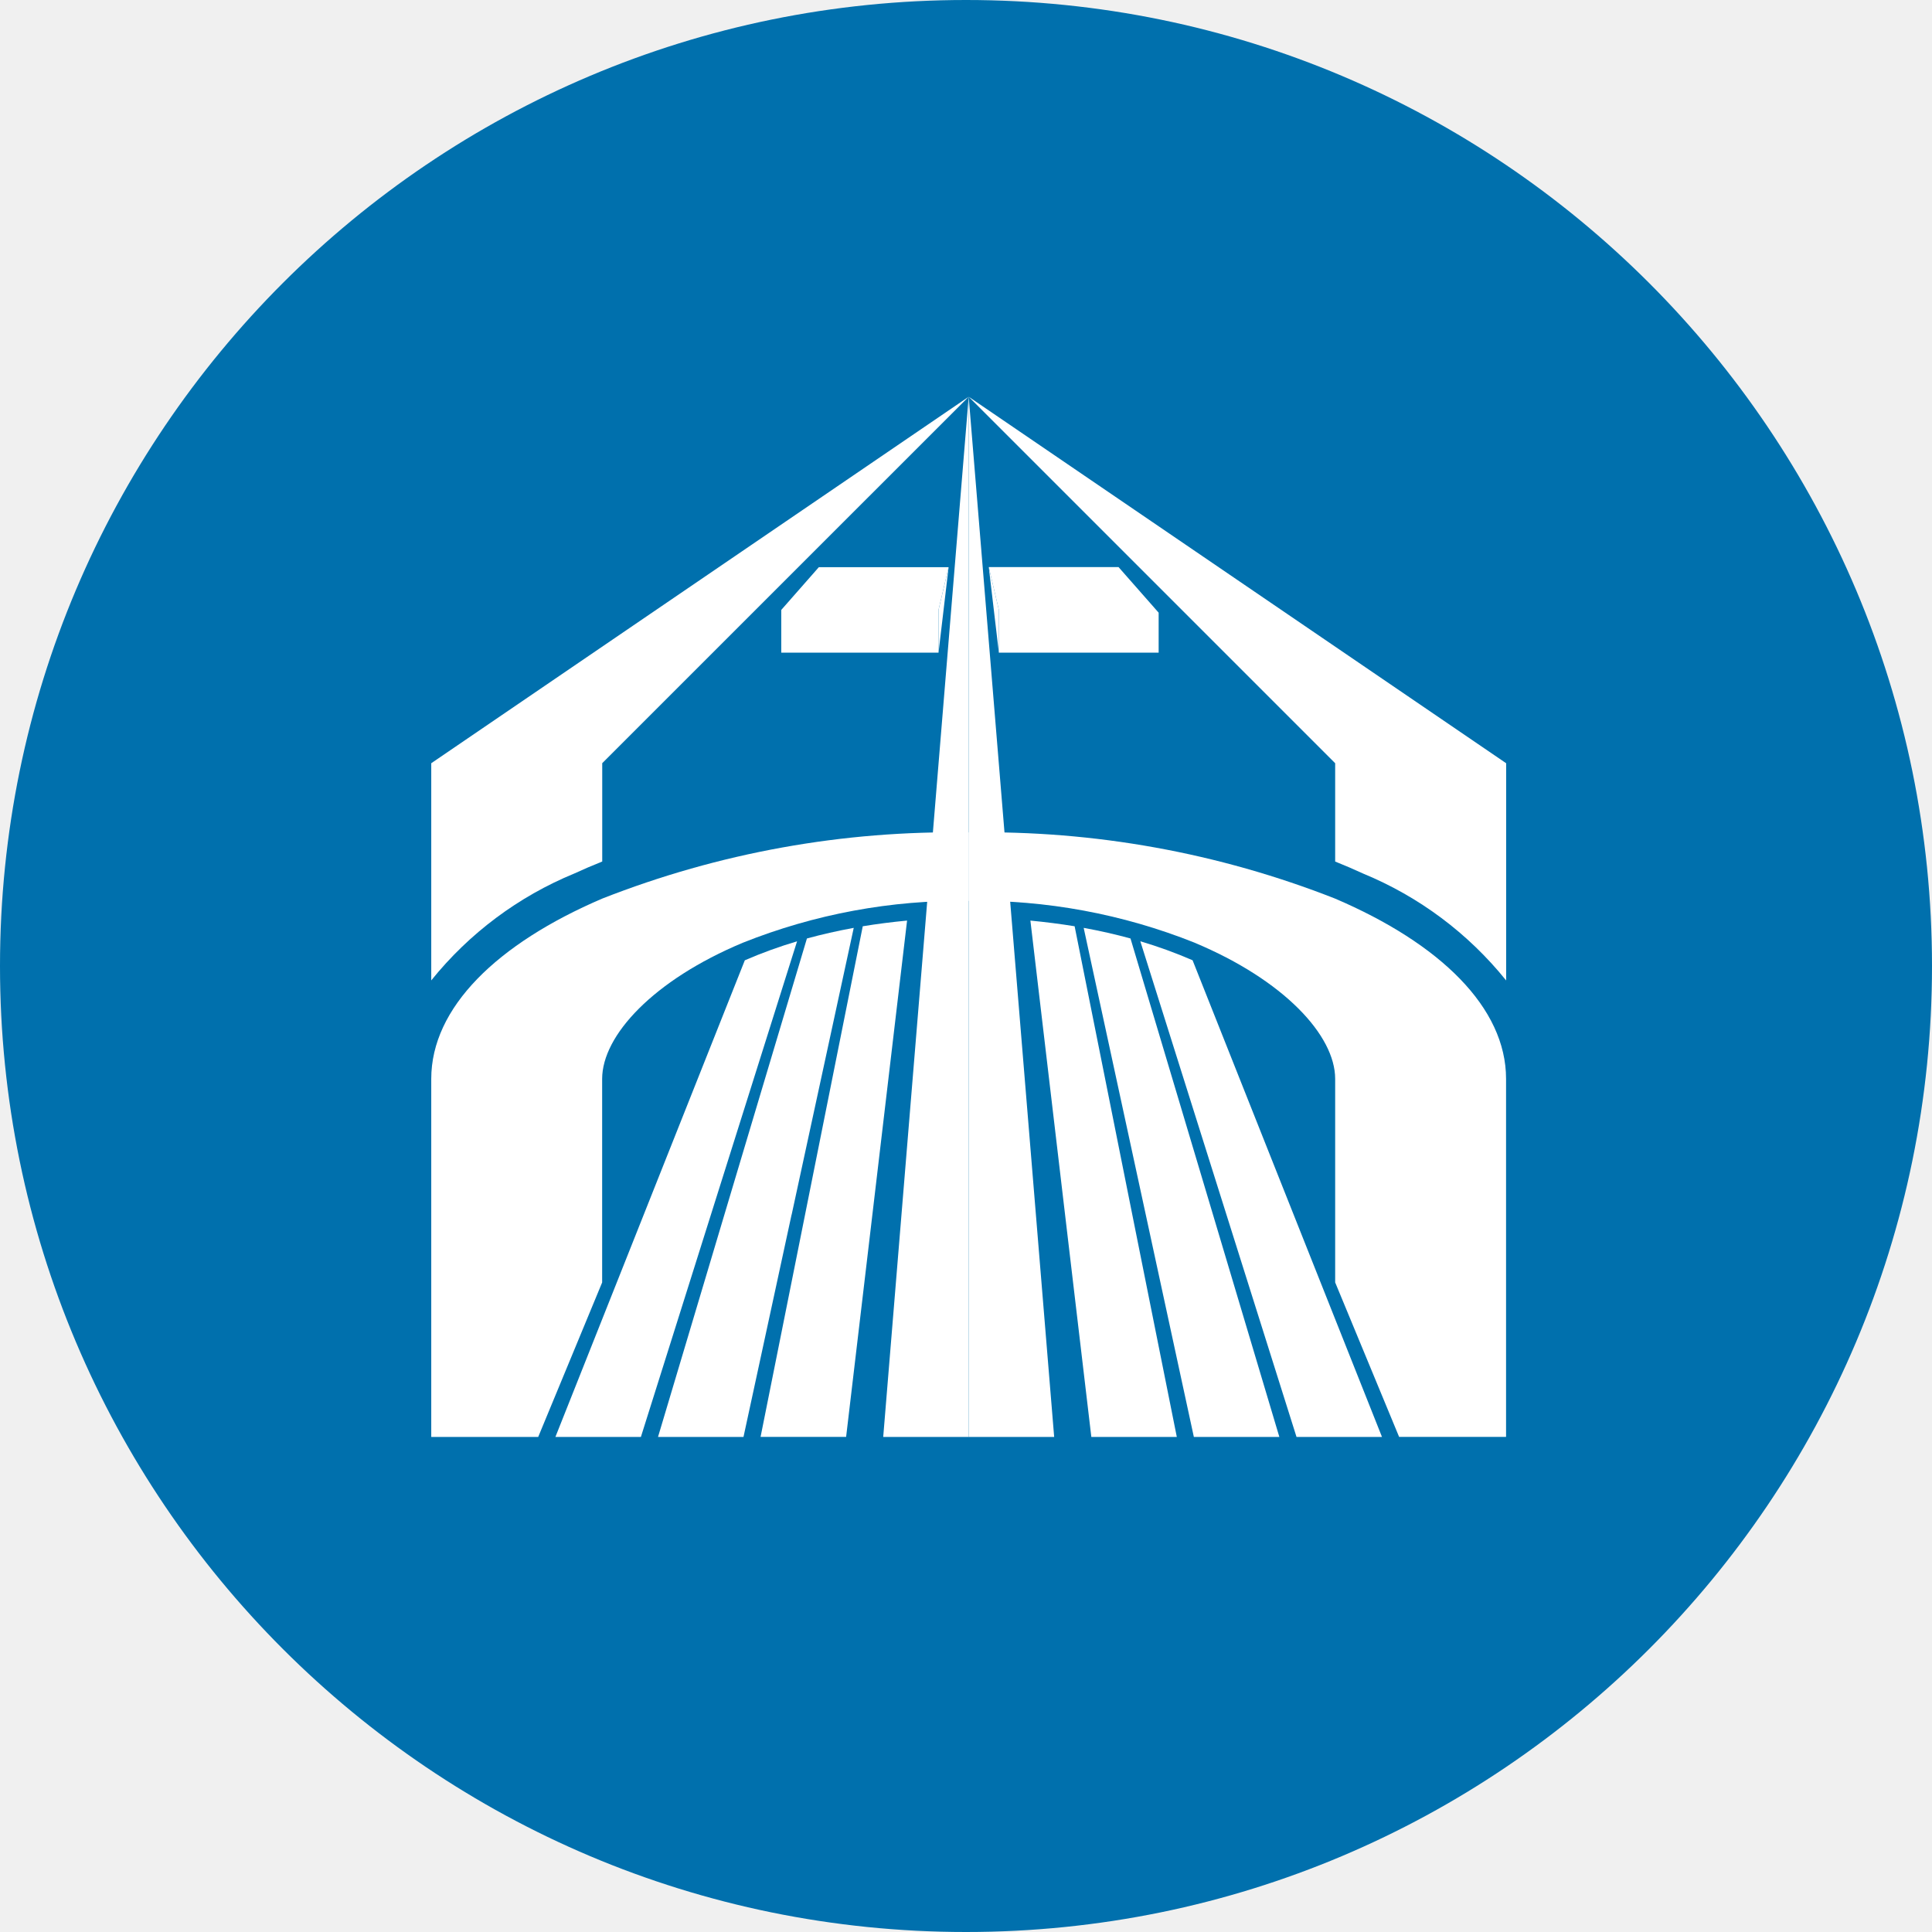
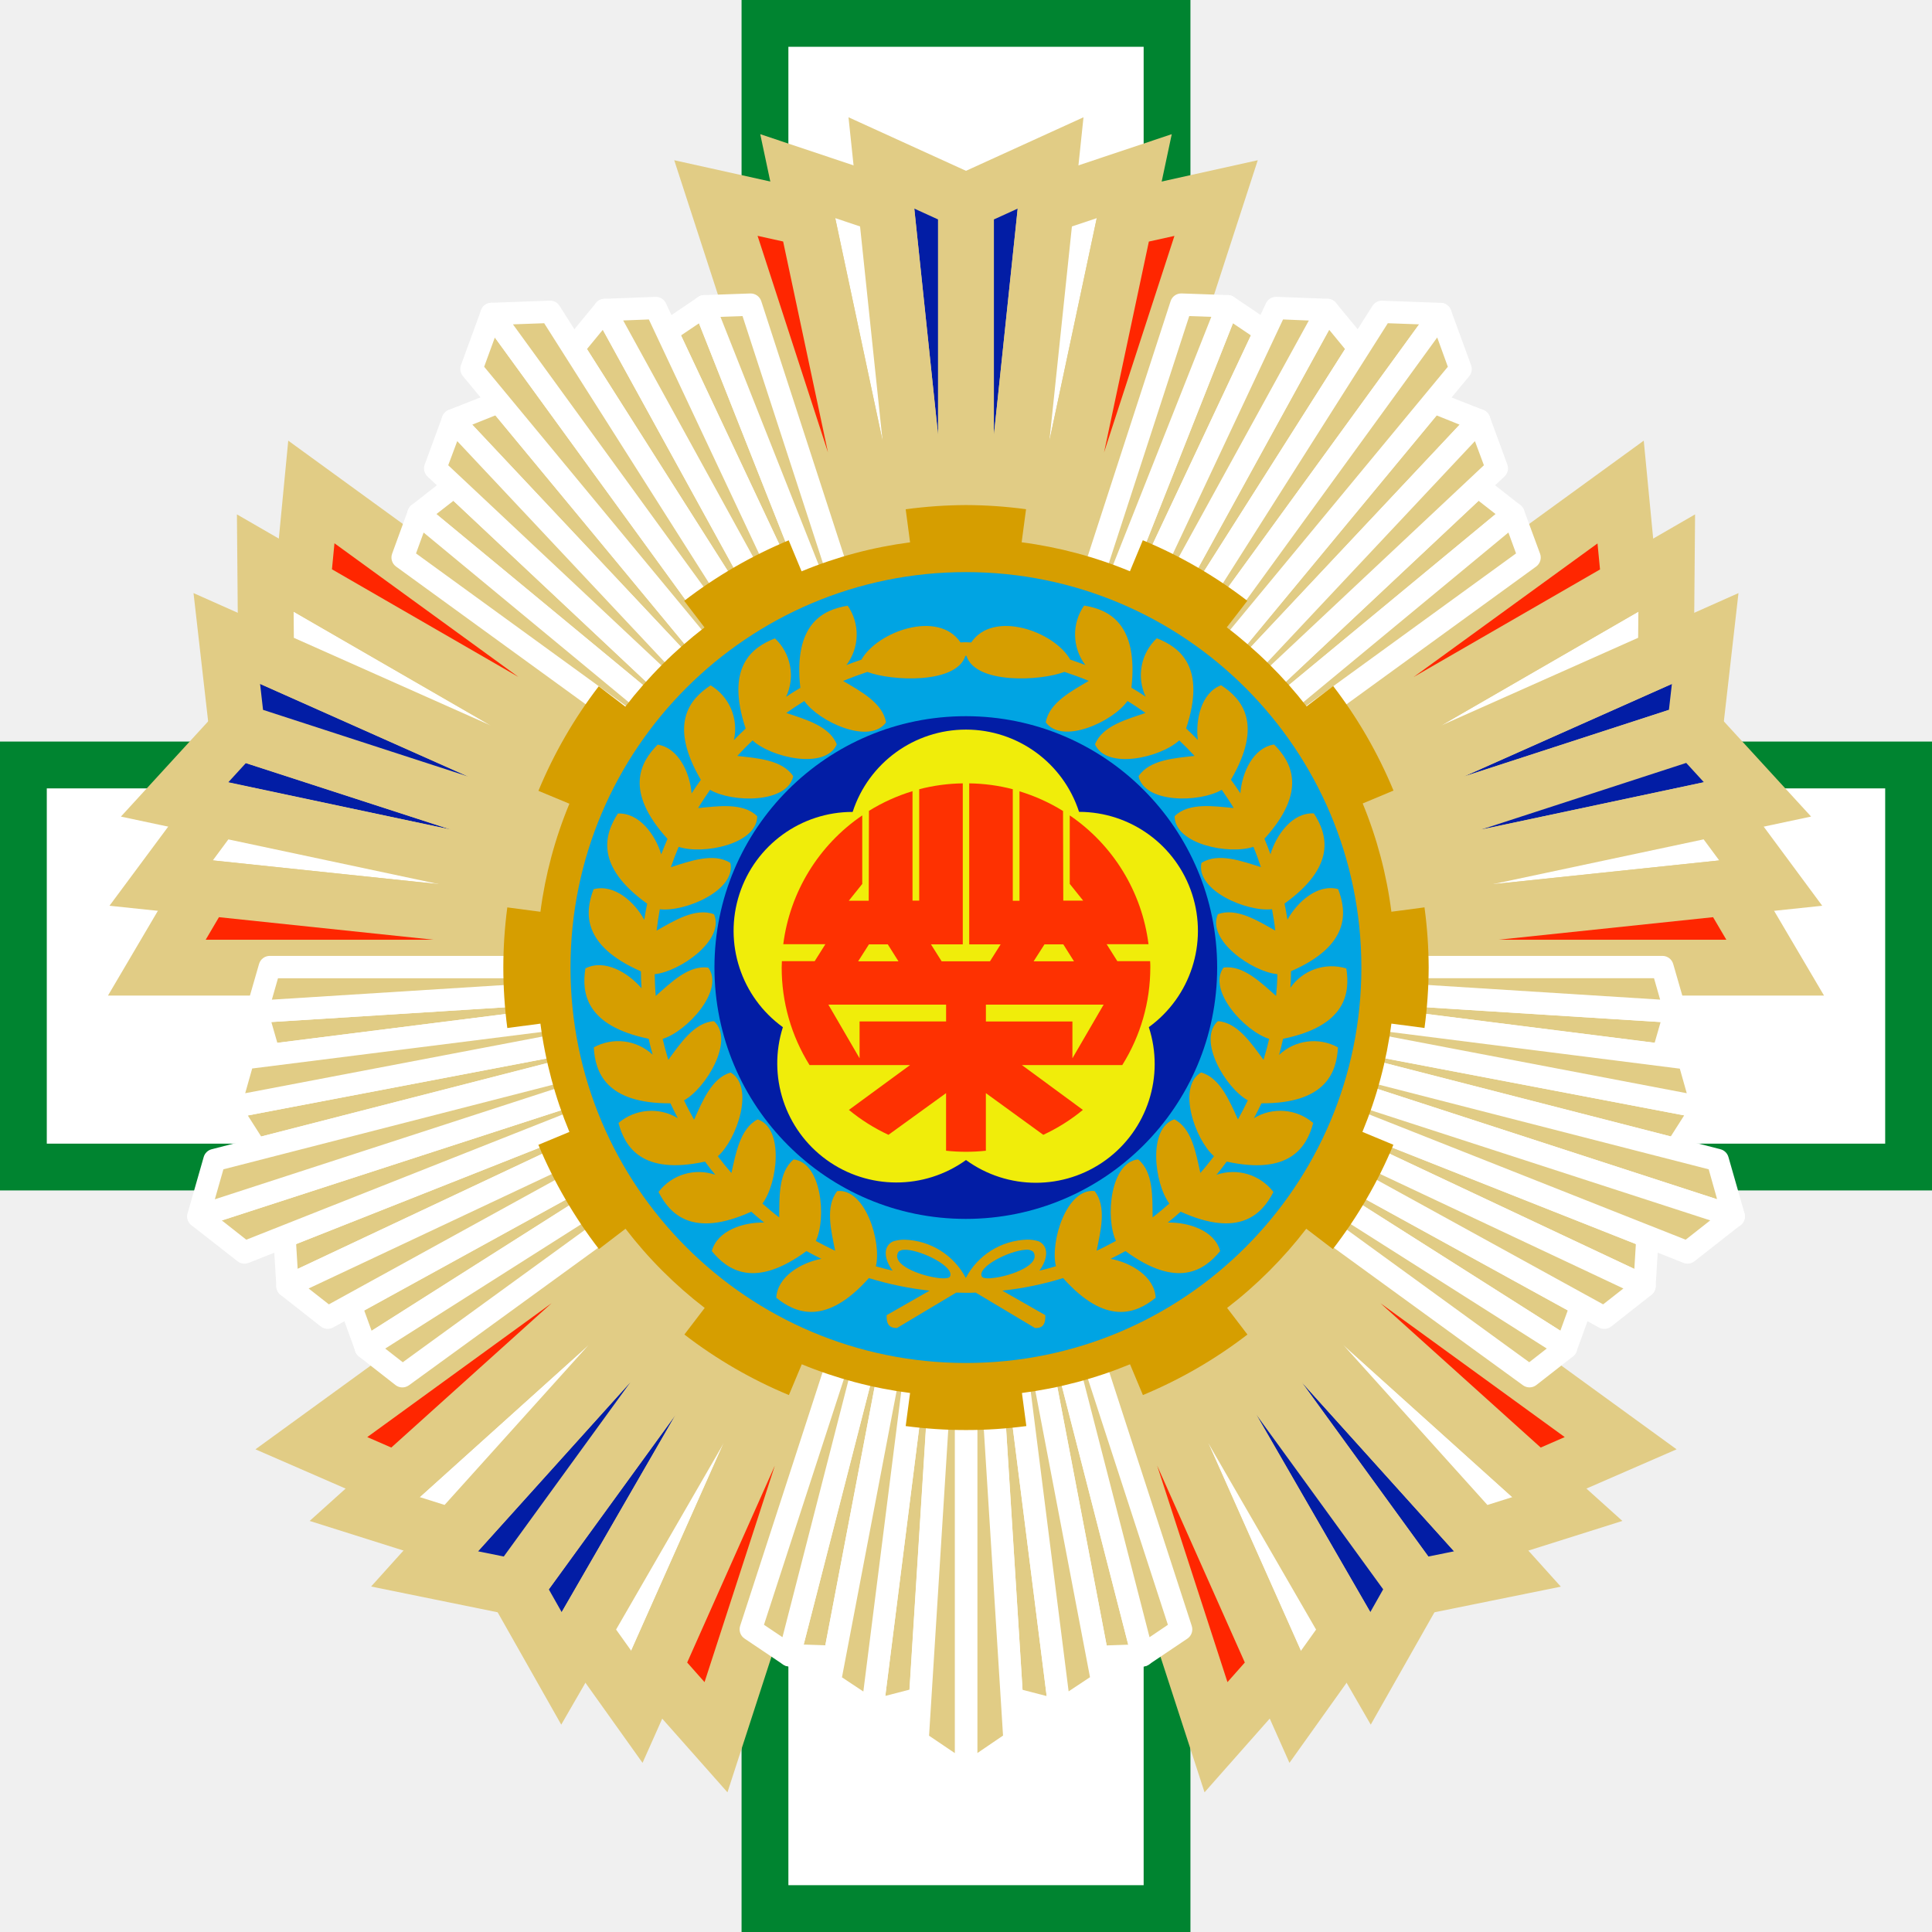
- <svg xmlns="http://www.w3.org/2000/svg" width="112" height="112" viewBox="0 0 112 112">
-   <defs>
-     <clipPath id="clip-path">
-       <rect id="Rectangle_1192" data-name="Rectangle 1192" width="62.312" height="60.303" fill="#fff" />
-     </clipPath>
-   </defs>
-   <g id="Group_1960" data-name="Group 1960" transform="translate(688 -1734)">
-     <circle id="Ellipse_62" data-name="Ellipse 62" cx="56" cy="56" r="56" transform="translate(-688 1734)" fill="#0070ad" />
-     <g id="Group_1959" data-name="Group 1959" transform="translate(-663 1757)">
-       <g id="Group_1913" data-name="Group 1913" clip-path="url(#clip-path)">
-         <path id="Path_140299" data-name="Path 140299" d="M94.951,27.638a20.815,20.815,0,0,1,8.3,6.2V21.245L72.094,0,93.339,21.245v5.7c.552.22,1.087.451,1.612.692" transform="translate(-40.938)" fill="#fff" />
-         <path id="Path_140300" data-name="Path 140300" d="M85.188,64.835C90.364,67,93.34,70.207,93.34,72.728v11.8l3.707,8.956h6.2V72.728c0-4.127-3.815-7.841-9.911-10.449A55.435,55.435,0,0,0,72.1,58.442v3.966a34.084,34.084,0,0,1,13.093,2.427" transform="translate(-40.939 -33.186)" fill="#fff" />
-         <path id="Path_140301" data-name="Path 140301" d="M75.372,25.337v2.479h9.264V25.5l-2.326-2.644H74.788Z" transform="translate(-42.468 -12.982)" fill="#fff" />
-         <path id="Path_140302" data-name="Path 140302" d="M74.789,22.861l.584,4.956v-2.48Z" transform="translate(-42.468 -12.981)" fill="#fff" />
-         <path id="Path_140303" data-name="Path 140303" d="M0,33.835a20.819,20.819,0,0,1,8.3-6.2c.525-.241,1.06-.472,1.612-.692v-5.7L31.156,0,0,21.245Z" fill="#fff" />
-         <path id="Path_140304" data-name="Path 140304" d="M0,72.729V93.488H6.2l3.707-8.956v-11.8c0-2.522,2.976-5.728,8.152-7.893a34.083,34.083,0,0,1,13.093-2.427V58.443A55.44,55.44,0,0,0,9.911,62.279C3.816,64.888,0,68.6,0,72.729" transform="translate(0 -33.186)" fill="#fff" />
-         <path id="Path_140305" data-name="Path 140305" d="M56.652,22.861H49.13L46.951,25.34v2.476h9.117v-2.48Z" transform="translate(-26.661 -12.981)" fill="#fff" />
-         <path id="Path_140306" data-name="Path 140306" d="M68.048,25.337v2.479l.584-4.955Z" transform="translate(-38.64 -12.982)" fill="#fff" />
-         <path id="Path_140307" data-name="Path 140307" d="M82.936,70.6q-1.233-.2-2.564-.329L82.505,88.36l1.4,11.845H88.86L86.324,87.542Z" transform="translate(-45.639 -39.904)" fill="#fff" />
-         <path id="Path_140308" data-name="Path 140308" d="M90.232,71.86c-.857-.234-1.759-.441-2.714-.615l3.6,16.629h0l2.787,12.883h4.956L94.61,86.517Z" transform="translate(-49.696 -40.456)" fill="#fff" />
-         <path id="Path_140309" data-name="Path 140309" d="M102.569,85.282,98.146,74.147a26.559,26.559,0,0,0-3.029-1.1l4.462,14.164,4.592,14.569h4.955Z" transform="translate(-54.011 -41.48)" fill="#fff" />
-         <path id="Path_140310" data-name="Path 140310" d="M72.094,0V60.3h4.955Z" transform="translate(-40.938 0)" fill="#fff" />
-         <path id="Path_140311" data-name="Path 140311" d="M50.1,70.6l-3.389,16.94-2.535,12.663h4.959l1.4-11.845,2.134-18.087q-1.333.126-2.564.329" transform="translate(-25.085 -39.904)" fill="#fff" />
-         <path id="Path_140312" data-name="Path 140312" d="M38.165,87.873l3.6-16.629c-.955.175-1.857.381-2.714.616L34.671,86.516l-4.252,14.24h4.955l2.787-12.883Z" transform="translate(-17.273 -40.455)" fill="#fff" />
-         <path id="Path_140313" data-name="Path 140313" d="M30.664,73.049a26.446,26.446,0,0,0-3.029,1.1L23.211,85.282l-6.557,16.5H21.61L26.2,87.213Z" transform="translate(-9.457 -41.48)" fill="#fff" />
-         <path id="Path_140314" data-name="Path 140314" d="M60.628,60.3h4.955V0Z" transform="translate(-34.427)" fill="#fff" />
-       </g>
-     </g>
+ <svg xmlns="http://www.w3.org/2000/svg" width="60" height="60" viewBox="0 0 60 60">
+   <g transform="translate(-30 -10)">
+     <rect width="60" height="13.94" transform="translate(30 33.03)" fill="#008430" />
+     <rect width="13.94" height="60" transform="translate(53.03 10)" fill="#008430" />
+     <rect width="57.093" height="11.033" transform="translate(31.453 34.484)" fill="#fff" />
+     <rect width="11.033" height="57.093" transform="translate(54.484 11.453)" fill="#fff" />
+     <path d="M57.372,15.06,60,40.046V16.257Z" fill="#021da5" />
+     <path d="M56.351,13.642,60.867,15.7V40.046l-1.73.091Zm2.782,3.173-.739-.337.739,7.03Z" fill="#e1cc85" />
+     <path d="M54.774,15.471,60,40.045,57.513,16.387l-2.739-.916Z" fill="#fff" />
+     <path d="M53.61,14.167l4.707,1.574,2.544,24.213-1.711.271Zm3.1,2.865-.771-.258,1.47,6.915Z" fill="#e1cc85" />
+     <path d="M52.233,16.151,60,40.045,55.053,16.776l-2.82-.625Z" fill="#ff2600" />
+     <path d="M50.939,14.976l4.846,1.074,5.062,23.815-1.673.448ZM54.321,17.5l-.794-.176,2.186,6.725Z" fill="#e1cc85" />
+     <path d="M62.628,15.06,60,40.046V16.257Z" fill="#021da5" />
+     <path d="M63.649,13.642,60.863,40.137l-1.73-.091V15.7Zm-2.782,9.866.739-7.03-.739.337Z" fill="#e1cc85" />
+     <path d="M65.226,15.471,60,40.045l2.486-23.658,2.739-.916Z" fill="#fff" />
+     <path d="M66.39,14.167,60.849,40.225l-1.711-.271,2.544-24.213Zm-3.8,9.523,1.47-6.915-.771.258Z" fill="#e1cc85" />
+     <path d="M67.767,16.151,60,40.045l4.946-23.269,2.82-.625Z" fill="#ff2600" />
+     <path d="M69.061,14.976,60.826,40.313l-1.673-.448L64.215,16.05Zm-4.774,9.075,2.186-6.725-.794.176Z" fill="#e1cc85" />
+     <path d="M35.42,34.827l24.575,5.222L37.371,32.7Z" fill="#021da5" />
+     <path d="M37.108,31.7l23.155,7.523L59.815,40.9,33.755,35.36ZM44,35.763,37.634,33.7l-.549.6Z" fill="#e1cc85" />
+     <path d="M35.008,37.425l24.987,2.624L36.726,35.1l-1.718,2.322Z" fill="#fff" />
+     <path d="M36.361,34.139,60.175,39.2,59.9,40.912l-26.5-2.783Zm7.28,3.321-6.549-1.392-.484.654Z" fill="#e1cc85" />
+     <path d="M34.87,40.052l25.124,0L36.335,37.563,34.87,40.052Z" fill="#ff2600" />
+     <path d="M33.353,40.919l2.518-4.277,24.214,2.545-.091,1.73ZM36.8,38.484l-.412.7h7.072Z" fill="#e1cc85" />
+     <path d="M37.044,29.829l22.951,10.22L37.371,32.7Z" fill="#021da5" />
+     <path d="M36.01,28.419,60.348,39.257l-.621,1.617L36.572,33.35Zm8.521,5.693-6.454-2.874.092.807Z" fill="#e1cc85" />
+     <path d="M38.238,27.485,59.995,40.048,38.263,30.373l-.025-2.888Z" fill="#fff" />
+     <path d="M37.358,25.975,60.429,39.3l-.786,1.543L37.4,30.938Zm7.883,6.555-6.122-3.535.007.813Z" fill="#e1cc85" />
+     <path d="M39.67,25.279,59.995,40.047l-20.6-11.894.277-2.874Z" fill="#ff2600" />
+     <path d="M38.952,23.685,60.5,39.345,59.561,40.8,38.476,28.625Zm7.151,7.34-5.716-4.153-.078.808Z" fill="#e1cc85" />
+     <path d="M47.437,61.813,60,40.055,46.014,59.3Z" fill="#021da5" />
+     <path d="M47.43,63.56l-2.445-4.319L59.3,39.545l1.453.943Zm-.386-4.2.4.707,3.535-6.124Z" fill="#e1cc85" />
+     <path d="M49.78,63.008,60,40.055,48.1,60.657l1.677,2.351Z" fill="#fff" />
+     <path d="M49.955,64.747l-2.882-4.041L59.246,39.621l1.544.786Zm-.822-4.14.472.661,2.874-6.456Z" fill="#e1cc85" />
+     <path d="M52.236,63.951,60,40.056,50.322,61.788Z" fill="#ff2600" />
+     <path d="M52.592,65.662,49.3,61.945l9.9-22.242,1.617.621Zm-1.251-4.031.539.609,2.184-6.725Z" fill="#e1cc85" />
+     <path d="M43.185,58.724,60,40.055,46.014,59.3Z" fill="#021da5" />
+     <path d="M46.388,60.261l-4.863-.99,17.827-19.8,1.346,1.09Zm-1.543-2.084.8.162,3.931-5.411Z" fill="#e1cc85" />
+     <path d="M41.325,56.864,60,40.055,44.078,57.733l-2.753-.869Z" fill="#fff" />
+     <path d="M44.349,58.728l-4.732-1.494,19.8-17.824,1.225,1.225Zm-1.316-2.235.774.244,4.476-4.971Z" fill="#e1cc85" />
+     <path d="M39.669,54.82,59.995,40.055,42.317,55.973Z" fill="#ff2600" />
+     <path d="M42.483,56.991l-4.55-1.981L59.485,39.353l1.09,1.346ZM41.406,54.63l.746.325,4.977-4.482Z" fill="#e1cc85" />
+     <path d="M76.815,58.724,60,40.055,73.986,59.3Z" fill="#021da5" />
+     <path d="M73.612,60.261,59.3,40.565l1.346-1.09,17.827,19.8Zm-3.184-7.333,3.931,5.411.8-.162Z" fill="#e1cc85" />
+     <path d="M78.675,56.864,60,40.055,75.922,57.733l2.753-.869Z" fill="#fff" />
+     <path d="M75.651,58.728,59.359,40.635l1.225-1.225,19.8,17.824Zm-3.934-6.961,4.476,4.971.774-.244Z" fill="#e1cc85" />
+     <path d="M80.331,54.82,60.005,40.055,77.683,55.973Z" fill="#ff2600" />
+     <path d="M77.517,56.991,59.425,40.7l1.09-1.346L82.068,55.01Zm-4.646-6.518,4.977,4.482.746-.325Z" fill="#e1cc85" />
+     <path d="M72.563,61.813,60,40.055,73.986,59.3Z" fill="#021da5" />
+     <path d="M72.57,63.56,59.252,40.489l1.453-.943,14.311,19.7Zm-3.549-9.619,3.535,6.124.4-.707Z" fill="#e1cc85" />
+     <path d="M70.22,63.008,60,40.055,71.9,60.657,70.22,63.008Z" fill="#fff" />
+     <path d="M70.045,64.747,59.211,40.408l1.544-.786L72.927,60.707Zm-2.523-9.935L70.4,61.269l.472-.661Z" fill="#e1cc85" />
+     <path d="M67.764,63.951,60,40.056l9.676,21.732Z" fill="#ff2600" />
+     <path d="M67.408,65.662,59.177,40.324l1.617-.621,9.9,22.242ZM65.936,55.515,68.12,62.24l.539-.609Z" fill="#e1cc85" />
+     <path d="M82.956,29.829,60.005,40.049,82.629,32.7Z" fill="#021da5" />
+     <path d="M83.99,28.419l-.562,4.931L60.273,40.874l-.621-1.617ZM81.83,32.046l.092-.807-6.454,2.874Z" fill="#e1cc85" />
+     <path d="M81.762,27.485,60.005,40.048l21.732-9.675.025-2.888Z" fill="#fff" />
+     <path d="M82.642,25.975,82.6,30.938l-22.242,9.9L59.571,39.3Zm-1.768,3.832.007-.813L74.759,32.53Z" fill="#e1cc85" />
+     <path d="M80.33,25.279,60.005,40.047l20.6-11.894-.277-2.874Z" fill="#ff2600" />
+     <path d="M81.048,23.685l.476,4.94L60.439,40.8,59.5,39.345Zm-1.358,4-.078-.808L73.9,31.026Z" fill="#e1cc85" />
+     <path d="M84.58,34.827,60.005,40.049,82.629,32.7Z" fill="#021da5" />
+     <path d="M82.892,31.7l3.353,3.659L60.185,40.9l-.448-1.673Zm.024,2.593-.549-.6L76,35.763Z" fill="#e1cc85" />
+     <path d="M84.992,37.425,60.005,40.049,83.274,35.1l1.718,2.322Z" fill="#fff" />
+     <path d="M83.639,34.139l2.952,3.99L60.1,40.912,59.825,39.2Zm-.247,2.582-.484-.654L76.36,37.459Z" fill="#e1cc85" />
+     <path d="M85.13,40.052l-25.124,0,23.659-2.487,1.465,2.489Z" fill="#ff2600" />
+     <path d="M86.647,40.919l-26.641,0-.091-1.73,24.214-2.545ZM76.541,39.184h7.072l-.412-.7Z" fill="#e1cc85" />
+     <path d="M60,40.028l2.918,23.1-1.488-.385L60,40.028" fill="#e1cc85" />
+     <path d="M62.914,63.479a.347.347,0,0,1-.087-.011l-1.488-.385a.347.347,0,0,1-.259-.314l-1.428-22.7a.347.347,0,1,1,.691-.065v0l2.915,23.077a.347.347,0,0,1-.344.39Zm-1.158-1,.749.194L61.037,51.042Z" fill="#fff" />
+     <path d="M59.995,40.028l5.489,21.38-1.4.048L59.995,40.028" fill="#e1cc85" />
+     <path d="M64.083,61.8a.347.347,0,0,1-.341-.282L59.654,40.093a.347.347,0,0,1,.677-.151l5.489,21.38a.347.347,0,0,1-.324.433l-1.4.048ZM62.406,50.814,64.368,61.1l.672-.023Z" fill="#fff" />
+     <path d="M59.994,40.026l5.49,21.382,1.2-.807Z" fill="#e1cc85" />
+     <path d="M59.994,39.679a.347.347,0,0,1,.33.24l6.687,20.575a.347.347,0,0,1-.136.395l-1.2.807a.347.347,0,0,1-.53-.2l-5.49-21.382a.347.347,0,0,1,.336-.433ZM66.27,60.46l-3.2-9.84L65.7,60.845Z" fill="#fff" />
+     <path d="M59.994,40.026l.006.1v-.1Zm.006.1V65.1l1.509-1.015Z" fill="#e1cc85" />
+     <path d="M59.994,39.679H60a.347.347,0,0,1,.347.347v.093l1.508,23.94a.347.347,0,0,1-.153.31l-1.509,1.015a.347.347,0,0,1-.541-.288V40.14l-.005-.094a.347.347,0,0,1,.346-.367ZM61.15,63.9l-.8-12.75V64.445Z" fill="#fff" />
+     <path d="M59.994,40.026l2.92,23.106,1.321-.885Z" fill="#e1cc85" />
+     <path d="M59.994,39.679a.347.347,0,0,1,.34.282l4.241,22.221a.347.347,0,0,1-.148.353l-1.321.885a.347.347,0,0,1-.537-.245L59.65,40.07a.347.347,0,0,1,.345-.39Zm3.857,22.408-2.13-11.16,1.466,11.6Z" fill="#fff" />
+     <path d="M60,40.028l-2.918,23.1,1.488-.385L60,40.028" fill="#e1cc85" />
+     <path d="M57.086,63.479a.347.347,0,0,1-.344-.39l2.915-23.082a.347.347,0,1,1,.691.065v0L58.92,62.769a.347.347,0,0,1-.259.314l-1.488.385A.347.347,0,0,1,57.086,63.479Zm1.877-12.437L57.494,62.668l.749-.194Z" fill="#fff" />
+     <path d="M60.005,40.028l-5.489,21.38,1.4.048,4.088-21.428" fill="#e1cc85" />
+     <path d="M55.917,61.8h-.012l-1.4-.048a.347.347,0,0,1-.324-.433l5.489-21.38a.347.347,0,0,1,.677.151L56.258,61.521A.347.347,0,0,1,55.917,61.8Zm-.958-.727.672.023,1.962-10.286Z" fill="#fff" />
+     <path d="M60.006,40.026l-5.49,21.382-1.2-.807Z" fill="#e1cc85" />
+     <path d="M60.006,39.679a.347.347,0,0,1,.336.433l-5.49,21.382a.347.347,0,0,1-.53.2l-1.2-.807a.347.347,0,0,1-.136-.395l6.687-20.575A.347.347,0,0,1,60.006,39.679ZM54.3,60.845l2.626-10.226-3.2,9.84Z" fill="#fff" />
+     <path d="M60.006,40.026l-.006.1v-.1Zm-.006.1V65.1l-1.509-1.015Z" fill="#e1cc85" />
+     <path d="M60,39.679h.006a.347.347,0,0,1,.346.367l-.005.094V65.1a.347.347,0,0,1-.541.288L58.3,64.369a.347.347,0,0,1-.153-.31l1.508-23.94v-.093A.347.347,0,0,1,60,39.679Zm-.347,24.765V51.154l-.8,12.75Z" fill="#fff" />
+     <path d="M60.006,40.026l-2.92,23.106-1.321-.885Z" fill="#e1cc85" />
+     <path d="M60.006,39.679a.347.347,0,0,1,.345.39L57.43,63.176a.347.347,0,0,1-.537.245l-1.321-.885a.347.347,0,0,1-.148-.353l4.241-22.221A.347.347,0,0,1,60.006,39.679ZM56.812,62.531l1.466-11.6-2.13,11.16Z" fill="#fff" />
+     <path d="M60,40.033,82.872,44.4l-.826,1.3L60,40.032" fill="#e1cc85" />
+     <path d="M82.046,46.041a.347.347,0,0,1-.086-.011L59.932,40.374a.347.347,0,1,1,.151-.678h0l22.849,4.359a.347.347,0,0,1,.228.527l-.826,1.3A.347.347,0,0,1,82.046,46.041Zm-11.258-3.6,11.1,2.851.416-.653Z" fill="#fff" />
+     <path d="M60,40.034l22.029,1.387-.387,1.347L60,40.034" fill="#e1cc85" />
+     <path d="M81.639,43.115l-.044,0L59.954,40.378a.347.347,0,0,1,.065-.69l22.029,1.387a.347.347,0,0,1,.312.442l-.387,1.347A.347.347,0,0,1,81.639,43.115ZM71,41.074l10.386,1.312.186-.646Z" fill="#fff" />
+     <path d="M59.995,40.035l22.031,1.386-.4-1.388Z" fill="#e1cc85" />
+     <path d="M81.629,39.686a.347.347,0,0,1,.334.252l.4,1.388a.347.347,0,0,1-.355.442L59.973,40.381a.347.347,0,0,1,.022-.693Zm-.072,1.358-.19-.664H71.019Z" fill="#fff" />
+     <path d="M59.995,40.035l.1.026-.1-.032Zm.1.026L83.84,47.776l-.5-1.749Z" fill="#e1cc85" />
+     <path d="M60,39.682a.347.347,0,0,1,.107.017l.089.029,23.235,5.963a.347.347,0,0,1,.247.241l.5,1.749a.347.347,0,0,1-.441.425L60,40.394l-.091-.023a.347.347,0,0,1-.242-.446l0-.006A.347.347,0,0,1,60,39.682Zm23.065,6.632L70.686,43.137l12.641,4.108Z" fill="#fff" />
+     <path d="M59.995,40.035,82.872,44.4l-.433-1.529Z" fill="#e1cc85" />
+     <path d="M59.995,39.688l.044,0,22.444,2.833a.347.347,0,0,1,.29.25l.433,1.529a.347.347,0,0,1-.4.435L59.93,40.376a.347.347,0,0,1,.065-.688Zm22.173,3.5L70.9,41.761l11.484,2.19Z" fill="#fff" />
+     <path d="M60,40.025,81.071,49.94l.094-1.534L60,40.026" fill="#e1cc85" />
+     <path d="M81.071,50.287a.347.347,0,0,1-.148-.033L59.871,40.349a.348.348,0,1,1,.276-.637l.009,0,21.136,8.368a.347.347,0,0,1,.219.344l-.094,1.534a.347.347,0,0,1-.346.326ZM70.156,44.42l10.6,4.988.047-.772Z" fill="#fff" />
+     <path d="M60,40.024,78.637,51.851l.479-1.317L60,40.025" fill="#e1cc85" />
+     <path d="M78.637,52.2a.347.347,0,0,1-.186-.054L59.833,40.329a.347.347,0,1,1,.353-.6l0,0,19.095,10.5a.347.347,0,0,1,.159.423l-.479,1.317a.347.347,0,0,1-.326.228ZM69.52,45.655l8.938,5.672.23-.632Z" fill="#fff" />
+     <path d="M60,40.022,78.637,51.851,77.5,52.74Z" fill="#e1cc85" />
+     <path d="M60,39.675a.345.345,0,0,1,.186.054L78.823,51.558a.347.347,0,0,1,.028.566l-1.137.889a.347.347,0,0,1-.418.007L59.8,40.3a.347.347,0,0,1,.2-.628ZM78.036,51.88l-8.912-5.656,8.368,6.081Z" fill="#fff" />
+     <path d="M60,40.022l.1.039-.1-.032Zm.1.039L83.84,47.776,82.408,48.9Z" fill="#e1cc85" />
+     <path d="M60,39.675a.347.347,0,0,1,.129.025l.086.035,23.733,7.711a.347.347,0,0,1,.107.6L82.622,49.17a.347.347,0,0,1-.342.049l-22.3-8.832-.088-.029a.347.347,0,0,1-.227-.425l0-.007A.347.347,0,0,1,60,39.675ZM83.113,47.9,70.475,43.8l11.875,4.7Z" fill="#fff" />
+     <path d="M60,40.022,81.071,49.94l-1.25.983Z" fill="#e1cc85" />
+     <path d="M60,39.675a.346.346,0,0,1,.148.033l21.072,9.918a.347.347,0,0,1,.067.587l-1.25.983a.347.347,0,0,1-.382.031l-19.822-10.9A.347.347,0,0,1,60,39.675Zm20.416,10.34L69.831,45.033l9.956,5.475Z" fill="#fff" />
+     <path d="M60,40.033,71.221,19.627l.978,1.186L60,40.033" fill="#e1cc85" />
+     <path d="M60,40.38a.347.347,0,0,1-.3-.514L70.917,19.46a.347.347,0,0,1,.572-.054l.978,1.186a.347.347,0,0,1,.025.407l-12.2,19.22A.347.347,0,0,1,60,40.38ZM71.279,20.242,65.628,30.52l6.143-9.68Z" fill="#fff" />
+     <path d="M60,40.034l8.126-20.523,1.162.785L60,40.034" fill="#e1cc85" />
+     <path d="M60,40.381a.347.347,0,0,1-.322-.475l8.126-20.523a.347.347,0,0,1,.517-.16l1.162.785a.347.347,0,0,1,.12.435L60.317,40.182A.347.347,0,0,1,60,40.381Zm8.29-20.341-3.9,9.855,4.46-9.478Z" fill="#fff" />
+     <path d="M60,40.036l8.126-20.525-1.442-.051Z" fill="#e1cc85" />
+     <path d="M60,40.383a.347.347,0,0,1-.33-.454l6.684-20.576a.347.347,0,0,1,.342-.24l1.442.051a.347.347,0,0,1,.31.474L60.326,40.164A.347.347,0,0,1,60,40.383Zm6.933-20.567-3.2,9.836,3.885-9.812Z" fill="#fff" />
+     <path d="M60,40.036l.056-.088L60,40.033Zm.056-.088,14.675-20.2-1.818-.066Z" fill="#e1cc85" />
+     <path d="M60,40.383a.345.345,0,0,1-.178-.049l-.005,0a.347.347,0,0,1-.1-.5l.055-.077L72.623,19.5a.347.347,0,0,1,.306-.161l1.818.066a.347.347,0,0,1,.268.551L60.346,40.143l-.05.079A.347.347,0,0,1,60,40.383ZM73.1,20.038,66.256,30.829,74.07,20.073Z" fill="#fff" />
+     <path d="M60,40.036,71.221,19.627l-1.588-.061Z" fill="#e1cc85" />
+     <path d="M60,40.383a.347.347,0,0,1-.314-.495l9.63-20.47a.347.347,0,0,1,.327-.2l1.588.061a.347.347,0,0,1,.291.514L60.307,40.2A.347.347,0,0,1,60,40.383Zm9.846-20.462L65.015,30.2l5.632-10.246Z" fill="#fff" />
+     <path d="M60,40.029,75.937,23.053l-1.43-.564L60,40.029" fill="#e1cc85" />
+     <path d="M60,40.376a.347.347,0,0,1-.267-.568L74.24,22.268a.347.347,0,0,1,.395-.1l1.43.564a.347.347,0,0,1,.126.56L60.249,40.266A.346.346,0,0,1,60,40.376ZM74.614,22.9,67.3,31.739l8.029-8.551Z" fill="#fff" />
+     <path d="M59.995,40.028,77,25.958,75.9,25.1l-15.9,14.932" fill="#e1cc85" />
+     <path d="M60,40.375a.347.347,0,0,1-.238-.6l15.9-14.932a.347.347,0,0,1,.451-.021l1.1.862a.347.347,0,0,1,.008.541L60.216,40.3A.346.346,0,0,1,60,40.375ZM75.918,25.552l-7.631,7.165,8.161-6.752Z" fill="#fff" />
+     <path d="M59.993,40.029,77,25.958l.5,1.356Z" fill="#e1cc85" />
+     <path d="M59.993,40.376a.347.347,0,0,1-.221-.614L76.781,25.691a.347.347,0,0,1,.547.148l.5,1.356a.347.347,0,0,1-.122.4L60.2,40.31A.346.346,0,0,1,59.993,40.376ZM76.845,26.538l-8.136,6.731,8.373-6.082Z" fill="#fff" />
+     <path d="M59.993,40.029l.066-.081L60,40.033Zm.066-.081,14.675-20.2.624,1.708Z" fill="#e1cc85" />
+     <path d="M60,40.38a.347.347,0,0,1-.217-.076l-.005,0a.347.347,0,0,1-.052-.49l.06-.074,14.669-20.19a.347.347,0,0,1,.607.085l.624,1.708a.347.347,0,0,1-.059.34L60.334,40.16l-.054.075A.347.347,0,0,1,60,40.38Zm14.634-19.9L66.821,31.232l8.143-9.842Z" fill="#fff" />
+     <path d="M59.993,40.029,75.937,23.053l.548,1.492Z" fill="#e1cc85" />
+     <path d="M59.993,40.376a.347.347,0,0,1-.253-.584L75.684,22.815a.347.347,0,0,1,.579.118l.548,1.492a.347.347,0,0,1-.088.373L60.23,40.282A.346.346,0,0,1,59.993,40.376ZM75.805,23.7l-8,8.522,8.279-7.773Z" fill="#fff" />
+     <path d="M60,40.029,44.063,23.053l1.43-.564L60,40.029" fill="#e1cc85" />
+     <path d="M60,40.376a.346.346,0,0,1-.253-.109L43.81,23.29a.347.347,0,0,1,.126-.56l1.43-.564a.347.347,0,0,1,.395.1l14.511,17.54a.347.347,0,0,1-.267.568ZM44.666,23.188,52.7,31.739,45.386,22.9Z" fill="#fff" />
+     <path d="M60.005,40.028,43,25.958l1.1-.862,15.9,14.932" fill="#e1cc85" />
+     <path d="M60,40.375a.346.346,0,0,1-.221-.08L42.777,26.225a.347.347,0,0,1,.008-.541l1.1-.862a.347.347,0,0,1,.451.021l15.9,14.932a.347.347,0,0,1-.238.6ZM43.552,25.966l8.161,6.752-7.631-7.165Z" fill="#fff" />
+     <path d="M60.007,40.029,43,25.958,42.5,27.314Z" fill="#e1cc85" />
+     <path d="M60.007,40.376a.345.345,0,0,1-.2-.066L42.3,27.595a.347.347,0,0,1-.122-.4l.494-1.356a.347.347,0,0,1,.547-.149L60.228,39.762a.347.347,0,0,1-.221.614ZM42.92,27.187l8.368,6.079-8.132-6.727Z" fill="#fff" />
+     <path d="M60.007,40.029l-.066-.081.061.085Zm-.066-.081L45.266,19.75l-.624,1.708Z" fill="#e1cc85" />
+     <path d="M60,40.38a.347.347,0,0,1-.282-.145l-.054-.075L44.375,21.679a.347.347,0,0,1-.059-.34l.624-1.708a.347.347,0,0,1,.607-.085l14.669,20.19.06.074a.347.347,0,0,1-.052.49l-.005,0A.347.347,0,0,1,60,40.38ZM45.036,21.39l8.143,9.842L45.368,20.481Z" fill="#fff" />
+     <path d="M60.007,40.029,44.063,23.053l-.548,1.492Z" fill="#e1cc85" />
+     <path d="M60.007,40.376a.346.346,0,0,1-.237-.094L43.278,24.8a.347.347,0,0,1-.088-.373l.548-1.492a.347.347,0,0,1,.579-.118L60.26,39.791a.347.347,0,0,1-.253.584ZM43.92,24.449,52.2,32.222l-8-8.522Z" fill="#fff" />
+     <path d="M60,40.033,48.779,19.627,47.8,20.813,60,40.033" fill="#e1cc85" />
+     <path d="M60,40.38a.347.347,0,0,1-.293-.161L47.508,21a.347.347,0,0,1,.025-.407l.978-1.186a.347.347,0,0,1,.572.054L60.3,39.866a.347.347,0,0,1-.3.514ZM48.229,20.84l6.143,9.68L48.721,20.242Z" fill="#fff" />
+     <path d="M60,40.034,51.871,19.511l-1.162.785L60,40.034" fill="#e1cc85" />
+     <path d="M60,40.381a.347.347,0,0,1-.314-.2L50.4,20.444a.347.347,0,0,1,.12-.435l1.162-.785a.347.347,0,0,1,.517.16L60.32,39.906a.347.347,0,0,1-.322.475ZM51.149,20.417l4.46,9.478-3.9-9.855Z" fill="#fff" />
+     <path d="M60,40.036,51.871,19.511l1.442-.051Z" fill="#e1cc85" />
+     <path d="M60,40.383a.347.347,0,0,1-.323-.219L51.548,19.639a.347.347,0,0,1,.31-.474l1.442-.051a.347.347,0,0,1,.342.24l6.684,20.576a.347.347,0,0,1-.33.454ZM52.375,19.84l3.885,9.812-3.2-9.836Z" fill="#fff" />
+     <path d="M60,40.036l-.056-.088.061.085Zm-.056-.088L45.266,19.75l1.818-.066Z" fill="#e1cc85" />
+     <path d="M60,40.383a.347.347,0,0,1-.293-.161l-.05-.079L44.985,19.954a.347.347,0,0,1,.268-.551l1.818-.066a.347.347,0,0,1,.306.161L60.229,39.754l.055.077a.347.347,0,0,1-.1.5l-.005,0A.346.346,0,0,1,60,40.383ZM45.93,20.073l7.815,10.756L46.9,20.038Z" fill="#fff" />
+     <path d="M60,40.036,48.779,19.627l1.588-.061Z" fill="#e1cc85" />
+     <path d="M60,40.383a.347.347,0,0,1-.3-.18L48.475,19.794a.347.347,0,0,1,.291-.514l1.588-.061a.347.347,0,0,1,.327.2l9.63,20.47a.347.347,0,0,1-.314.495ZM49.354,19.952,54.985,30.2,50.151,19.921Z" fill="#fff" />
+     <path d="M60,40.025,38.929,49.94l-.094-1.534L60,40.026" fill="#e1cc85" />
+     <path d="M38.929,50.287a.347.347,0,0,1-.346-.326l-.094-1.534a.347.347,0,0,1,.219-.344l21.145-8.372a.348.348,0,1,1,.276.637l-.009,0-21.043,9.9A.347.347,0,0,1,38.929,50.287Zm.268-1.651.047.772,10.6-4.988Z" fill="#fff" />
+     <path d="M60,40.024,41.363,51.851l-.479-1.317L60,40.025" fill="#e1cc85" />
+     <path d="M41.363,52.2a.347.347,0,0,1-.326-.228l-.479-1.317a.347.347,0,0,1,.159-.423l19.1-10.5a.347.347,0,1,1,.353.6h0L41.549,52.144A.347.347,0,0,1,41.363,52.2Zm-.051-1.5.23.632,8.938-5.672Z" fill="#fff" />
+     <path d="M60,40.022,41.363,51.851l1.137.889Z" fill="#e1cc85" />
+     <path d="M60,39.675a.347.347,0,0,1,.2.628L42.7,53.021a.347.347,0,0,1-.418-.007l-1.137-.889a.347.347,0,0,1,.028-.566L59.816,39.729A.345.345,0,0,1,60,39.675ZM42.508,52.306l8.369-6.081-8.913,5.656Z" fill="#fff" />
+     <path d="M60,40.022l-.1.039.1-.032Zm-.1.039L36.16,47.776,37.592,48.9Z" fill="#e1cc85" />
+     <path d="M60,39.675a.347.347,0,0,1,.334.252l0,.007a.347.347,0,0,1-.227.425l-.088.029L37.72,49.22a.347.347,0,0,1-.342-.049l-1.432-1.121a.347.347,0,0,1,.107-.6l23.734-7.711.086-.035A.347.347,0,0,1,60,39.675ZM37.649,48.5l11.876-4.7L36.887,47.9Z" fill="#fff" />
+     <path d="M60,40.022,38.929,49.94l1.25.983Z" fill="#e1cc85" />
+     <path d="M60,39.675a.347.347,0,0,1,.167.651l-19.823,10.9a.347.347,0,0,1-.382-.031l-1.25-.983a.347.347,0,0,1,.067-.587l21.073-9.918A.346.346,0,0,1,60,39.675ZM40.213,50.508l9.957-5.475L39.585,50.015Z" fill="#fff" />
+     <path d="M60,40.033,37.128,44.4l.826,1.3L60,40.032" fill="#e1cc85" />
+     <path d="M37.954,46.041a.347.347,0,0,1-.293-.161l-.826-1.3a.347.347,0,0,1,.228-.527L59.917,39.7a.347.347,0,1,1,.151.678h0L38.04,46.03A.347.347,0,0,1,37.954,46.041Zm-.259-1.4.416.653,11.1-2.851Z" fill="#fff" />
+     <path d="M60,40.034,37.974,41.421l.387,1.347L60,40.034" fill="#e1cc85" />
+     <path d="M38.361,43.115a.347.347,0,0,1-.333-.251l-.387-1.347a.347.347,0,0,1,.312-.442l22.029-1.387a.347.347,0,0,1,.065.69L38.4,43.112Zm.066-1.375.186.646L49,41.074Z" fill="#fff" />
+     <path d="M60.006,40.035,37.974,41.421l.4-1.388Z" fill="#e1cc85" />
+     <path d="M38.371,39.686h0l21.635,0a.347.347,0,0,1,.022.693L38,41.767a.347.347,0,0,1-.355-.442l.4-1.388A.347.347,0,0,1,38.371,39.686Zm10.611.695H38.633l-.19.664Z" fill="#fff" />
+     <path d="M60.006,40.035l-.1.026.1-.032Zm-.1.026L36.16,47.776l.5-1.749Z" fill="#e1cc85" />
+     <path d="M60,39.682a.347.347,0,0,1,.329.237l0,.006a.347.347,0,0,1-.243.446L60,40.394,36.267,48.106a.347.347,0,0,1-.441-.425l.5-1.749a.347.347,0,0,1,.247-.241l23.236-5.963L59.9,39.7A.347.347,0,0,1,60,39.682ZM36.672,47.245l12.642-4.108L36.938,46.314Z" fill="#fff" />
+     <path d="M60.006,40.035,37.128,44.4l.433-1.529Z" fill="#e1cc85" />
+     <path d="M60.006,39.688a.347.347,0,0,1,.065.688L37.193,44.738a.347.347,0,0,1-.4-.435l.433-1.529a.347.347,0,0,1,.29-.25l22.445-2.833ZM37.615,43.951,49.1,41.761,37.832,43.183Z" fill="#fff" />
+     <path d="M60,25.685a14.461,14.461,0,0,0-1.873.131l.136,1.027a13.237,13.237,0,0,0-3.369.9l-.4-.963a14.391,14.391,0,0,0-3.246,1.88l.631.826a13.439,13.439,0,0,0-2.459,2.459l-.826-.631a14.349,14.349,0,0,0-1.873,3.246l.962.4a13.232,13.232,0,0,0-.9,3.356l-1.028-.136a14.357,14.357,0,0,0-.124,1.866,14.562,14.562,0,0,0,.124,1.88l1.028-.136a13.242,13.242,0,0,0,.9,3.363l-.963.4A14.343,14.343,0,0,0,48.6,48.791l.826-.631a13.376,13.376,0,0,0,2.459,2.459l-.631.826a14.294,14.294,0,0,0,3.246,1.88l.4-.956a13.276,13.276,0,0,0,3.363.891l-.136,1.028a14.33,14.33,0,0,0,3.747,0l-.137-1.028a13.272,13.272,0,0,0,3.357-.891l.4.956a14.337,14.337,0,0,0,3.246-1.88l-.631-.826a13.4,13.4,0,0,0,2.458-2.459l.827.631a14.324,14.324,0,0,0,1.879-3.239l-.962-.4a13.232,13.232,0,0,0,.9-3.363l1.028.136a14.559,14.559,0,0,0,.13-1.88,14.355,14.355,0,0,0-.13-1.866l-1.028.136a13.234,13.234,0,0,0-.891-3.363l.956-.4a14.349,14.349,0,0,0-1.873-3.246l-.826.631A13.44,13.44,0,0,0,68.1,29.484l.637-.826a14.391,14.391,0,0,0-3.246-1.88l-.4.963a13.275,13.275,0,0,0-3.363-.9l.137-1.027A14.3,14.3,0,0,0,60,25.685Z" fill="#d69e00" fill-rule="evenodd" />
+     <path d="M72.279,40.048A12.281,12.281,0,1,1,60,27.767,12.282,12.282,0,0,1,72.279,40.048Z" fill="#00a4e3" fill-rule="evenodd" />
+     <path d="M67.8,40.048A7.806,7.806,0,1,1,60,32.242,7.806,7.806,0,0,1,67.8,40.048Z" fill="#021da5" fill-rule="evenodd" />
+     <path d="M60,32.658a3.7,3.7,0,0,0-3.52,2.557A3.692,3.692,0,0,0,54.313,41.9,3.7,3.7,0,0,0,60,46.026,3.689,3.689,0,0,0,65.678,41.9l.006-.006a3.695,3.695,0,0,0-2.173-6.681A3.692,3.692,0,0,0,60,32.658Z" fill="rgba(255,250,0,0.94)" fill-rule="evenodd" />
+     <path d="M59.9,34.328a5.689,5.689,0,0,0-1.353.182v3.46h-.208v-3.4a5.726,5.726,0,0,0-1.353.612l-.007,2.79h-.618l.417-.52V35.323a5.714,5.714,0,0,0-2.453,4h1.308l-.332.527H54.282c0,.066-.006.13-.006.195a5.706,5.706,0,0,0,.865,3.032h3.122l-1.9,1.392a5.751,5.751,0,0,0,1.229.774l1.789-1.295v1.789a5.8,5.8,0,0,0,1.236,0V43.948L62.4,45.243a5.733,5.733,0,0,0,1.23-.774l-1.893-1.392h3.116a5.71,5.71,0,0,0,.871-3.032c0-.065,0-.129-.006-.195H64.7l-.332-.527h1.3a5.7,5.7,0,0,0-2.446-4V37.45l.417.52h-.618l-.007-2.784a5.723,5.723,0,0,0-1.353-.611v3.4h-.208V34.51a5.638,5.638,0,0,0-1.353-.182v5h.976l-.332.527h-1.5l-.332-.527H59.9Zm-2.914,5h.585l.332.527H56.65Zm5.451,0h.585l.332.527H62.1ZM55.726,41.2h3.656v.521H56.695v1.145Zm4.892,0h3.656l-.969,1.666V41.724H60.618Z" fill="rgba(255,38,0,0.94)" fill-rule="evenodd" />
+     <path d="M56.325,28.811c-.766.122-1.689.565-1.47,2.55-.15.089-.3.184-.443.28a1.57,1.57,0,0,0-.345-1.815c-.724.279-1.54.9-.91,2.8-.126.116-.245.236-.365.358a1.579,1.579,0,0,0-.722-1.7c-.65.423-1.318,1.2-.305,2.934q-.148.207-.287.422c-.051-.63-.4-1.412-1.053-1.515-.548.549-1.04,1.448.305,2.927-.068.158-.134.32-.195.481-.181-.606-.683-1.3-1.346-1.268-.422.651-.715,1.636.91,2.8-.033.166-.066.331-.091.5-.3-.554-.934-1.122-1.574-.949-.277.724-.363,1.746,1.47,2.55,0,.176.009.352.02.527-.411-.484-1.148-.923-1.744-.618-.12.766.007,1.78,1.965,2.185q.055.25.124.495a1.572,1.572,0,0,0-1.828-.228c.041.775.38,1.748,2.38,1.737.073.157.148.309.228.462a1.575,1.575,0,0,0-1.841.149c.2.75.733,1.624,2.687,1.2.1.139.209.277.319.41a1.568,1.568,0,0,0-1.763.533c.353.692,1.056,1.438,2.881.612.131.115.261.23.4.338-.633-.016-1.454.241-1.626.885.488.6,1.33,1.182,2.94,0,.151.085.306.163.462.241-.622.117-1.365.547-1.4,1.209.6.488,1.546.882,2.876-.611a10.051,10.051,0,0,0,1.886.39l-1.333.761c-.016.328.125.4.318.4l1.841-1.1c.1,0,.2.006.306.006s.2,0,.3-.006l1.841,1.1c.194.008.335-.069.319-.4l-1.334-.761a10.045,10.045,0,0,0,1.887-.39c1.33,1.493,2.272,1.1,2.875.611-.034-.665-.775-1.094-1.4-1.209.156-.078.311-.156.462-.241,1.61,1.182,2.452.6,2.941,0-.172-.645-.993-.9-1.627-.885.138-.109.272-.222.4-.338,1.823.824,2.529.08,2.881-.612a1.577,1.577,0,0,0-1.769-.533c.11-.133.216-.271.319-.41,1.954.427,2.485-.447,2.686-1.2a1.571,1.571,0,0,0-1.841-.149c.08-.153.162-.305.235-.462,2,.009,2.333-.963,2.374-1.737a1.567,1.567,0,0,0-1.828.234c.046-.165.086-.332.124-.5,1.957-.4,2.085-1.419,1.964-2.185a1.563,1.563,0,0,0-1.737.6c.011-.17.018-.342.02-.514,1.83-.8,1.741-1.826,1.463-2.55-.639-.173-1.269.4-1.574.949-.025-.169-.058-.334-.091-.5,1.626-1.168,1.333-2.153.911-2.8-.664-.036-1.166.661-1.347,1.268-.06-.161-.12-.323-.188-.481,1.344-1.478.847-2.378.3-2.927-.656.1-1,.885-1.047,1.515-.092-.144-.194-.283-.293-.422,1.013-1.731.345-2.511-.306-2.934-.62.237-.8,1.076-.722,1.7-.12-.122-.239-.242-.364-.358.629-1.9-.187-2.518-.911-2.8a1.573,1.573,0,0,0-.345,1.815c-.144-.1-.292-.191-.442-.28.218-1.985-.7-2.428-1.47-2.55a1.573,1.573,0,0,0,.039,1.848c-.154-.061-.311-.116-.469-.169-.5-.881-2.392-1.552-3.076-.534-.055,0-.108-.006-.163-.006s-.113,0-.169.006c-.685-1.018-2.579-.347-3.077.534-.157.053-.315.108-.468.169a1.573,1.573,0,0,0,.039-1.848Zm3.656,1.555h.032c.279.89,2.312.783,3.044.5.255.085.51.175.755.28-.526.312-1.233.679-1.334,1.288.513.7,2.086-.021,2.537-.664.191.116.378.243.56.371-.579.2-1.344.4-1.568.976.355.8,2.039.41,2.615-.124q.246.232.475.482c-.607.07-1.4.117-1.737.631.181.85,1.9.823,2.583.422.128.184.255.373.37.566-.609-.056-1.4-.18-1.834.254,0,.872,1.7,1.205,2.446.95.086.205.162.418.234.631-.584-.182-1.328-.463-1.847-.13-.181.851,1.411,1.529,2.192,1.437.041.22.077.439.1.664-.533-.3-1.206-.725-1.782-.508-.354.8,1.064,1.788,1.847,1.861,0,.226-.019.454-.039.676-.459-.4-1.023-.971-1.633-.878-.512.706.668,1.982,1.418,2.212-.051.219-.109.437-.175.65-.366-.49-.8-1.16-1.418-1.2-.649.585.243,2.079.93,2.459-.095.2-.2.4-.306.592-.255-.555-.552-1.294-1.145-1.457-.754.436-.194,2.078.4,2.6-.136.178-.275.352-.423.52-.134-.6-.259-1.382-.807-1.665-.827.269-.626,1.984-.156,2.615-.17.147-.339.294-.52.429-.007-.612.029-1.41-.449-1.8-.869.092-1.022,1.821-.689,2.531-.2.107-.395.211-.6.305.12-.6.321-1.371-.065-1.854-.87-.091-1.383,1.573-1.2,2.336-.169.051-.342.1-.514.136.262-.348.307-.755-.02-.91a1.141,1.141,0,0,0-.364-.052,2.224,2.224,0,0,0-1.9,1.19A2.221,2.221,0,0,0,58.1,48.5a1.143,1.143,0,0,0-.365.052c-.327.155-.276.561-.013.91-.174-.042-.35-.085-.52-.136.18-.763-.334-2.427-1.2-2.336-.386.483-.185,1.254-.065,1.854-.2-.094-.4-.2-.6-.305.333-.71.179-2.439-.69-2.531-.478.392-.441,1.19-.448,1.8-.181-.135-.35-.282-.521-.429.47-.631.679-2.346-.149-2.615-.548.283-.68,1.069-.814,1.665-.147-.168-.287-.342-.422-.52.591-.518,1.151-2.16.4-2.6-.594.163-.883.908-1.138,1.464-.11-.2-.216-.394-.312-.6.686-.38,1.579-1.874.93-2.459-.616.037-1.053.707-1.418,1.2-.066-.213-.124-.431-.176-.65.751-.23,1.931-1.506,1.418-2.212-.609-.093-1.173.474-1.632.878-.02-.222-.028-.45-.033-.676.784-.078,2.194-1.067,1.841-1.861-.576-.217-1.25.208-1.782.508.026-.225.062-.444.1-.664.781.092,2.373-.586,2.192-1.437-.519-.333-1.264-.052-1.848.13.073-.213.155-.425.241-.631.744.253,2.439-.079,2.44-.95-.44-.434-1.226-.31-1.835-.254.115-.193.243-.382.371-.566.678.4,2.4.428,2.582-.422-.338-.514-1.13-.561-1.736-.631.153-.166.31-.327.474-.482.577.534,2.261.92,2.615.124-.224-.573-.988-.781-1.567-.976.182-.129.368-.254.559-.371.452.643,2.024,1.369,2.537.664-.1-.61-.807-.976-1.333-1.288.245-.1.5-.195.754-.28.732.282,2.764.388,3.045-.5Zm-1.9,18.448a.676.676,0,0,1,.078,0c.5.033,1.475.525,1.347.82-.013.053-.114.071-.254.065-.043,0-.087-.009-.13-.013-.551-.069-1.473-.415-1.217-.813A.262.262,0,0,1,58.081,48.814Zm3.753,0a.324.324,0,0,1,.254.059c.257.4-.665.744-1.216.813-.043,0-.087.01-.13.013-.141.006-.242-.012-.254-.065C60.359,49.339,61.333,48.847,61.834,48.814Z" fill="#d69e00" />
  </g>
</svg>
